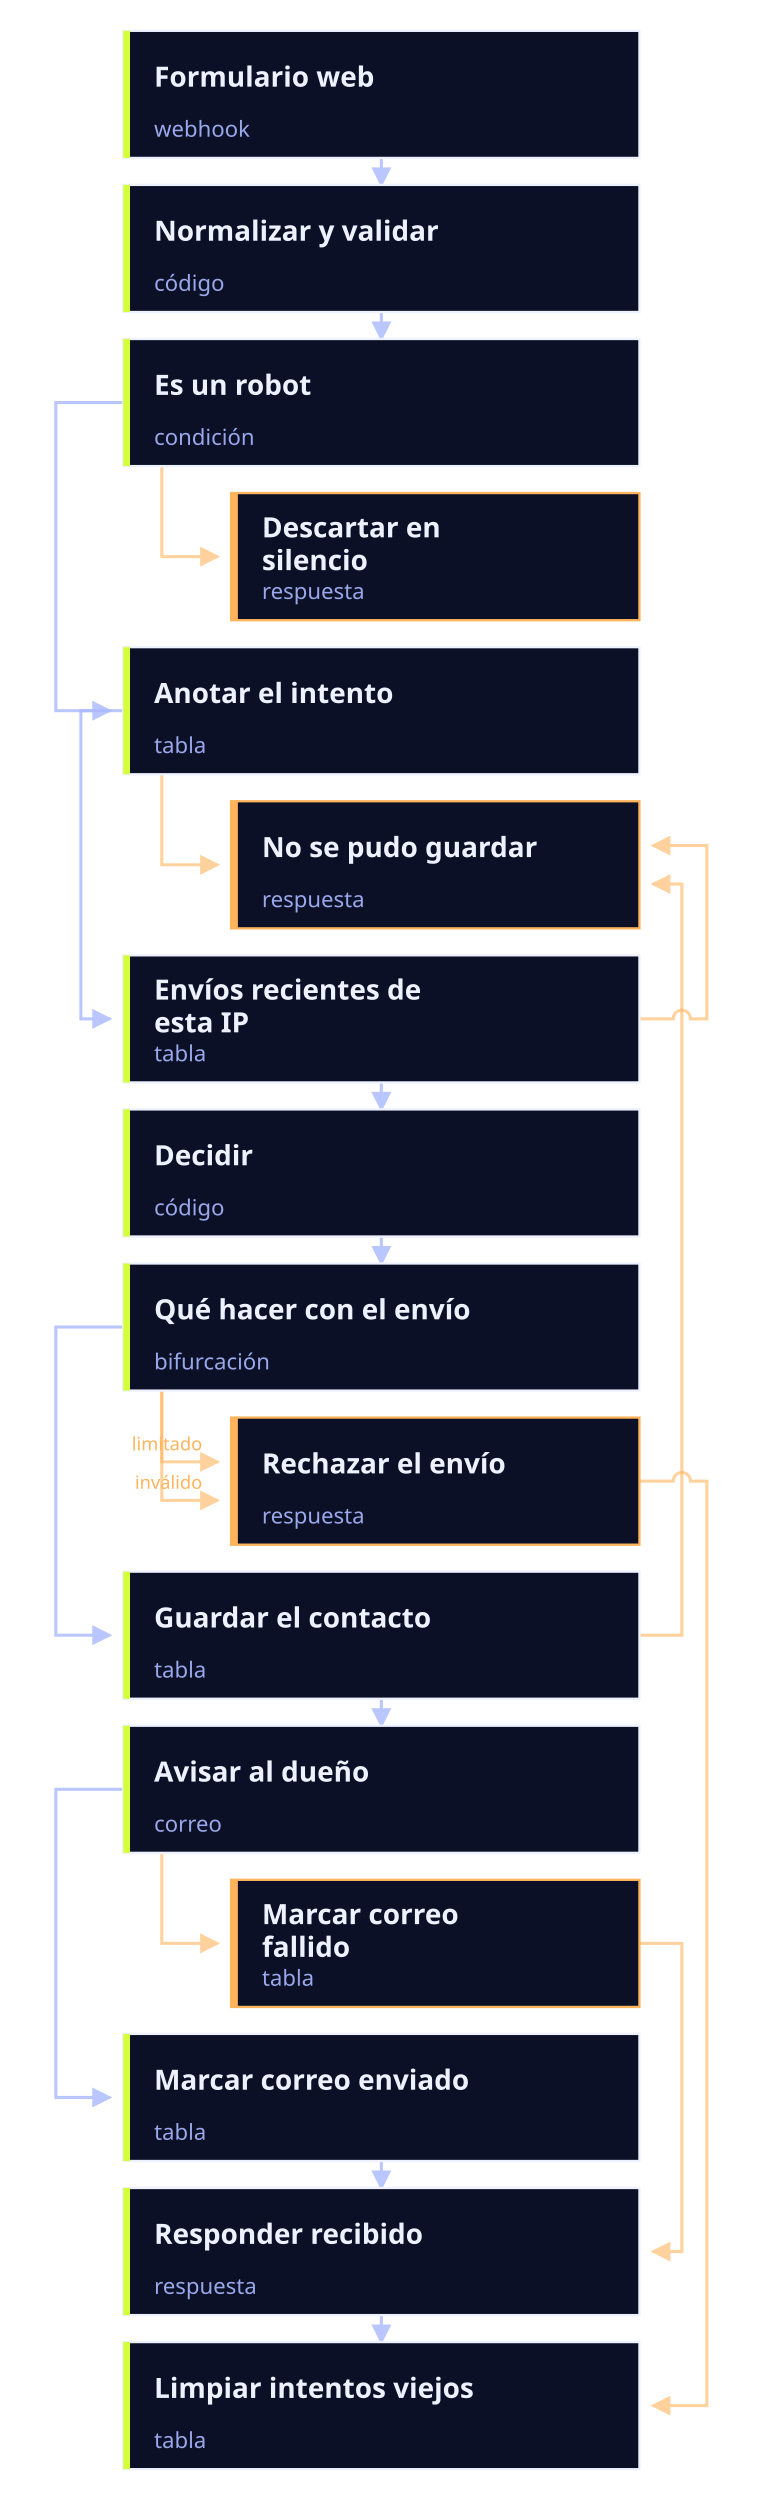
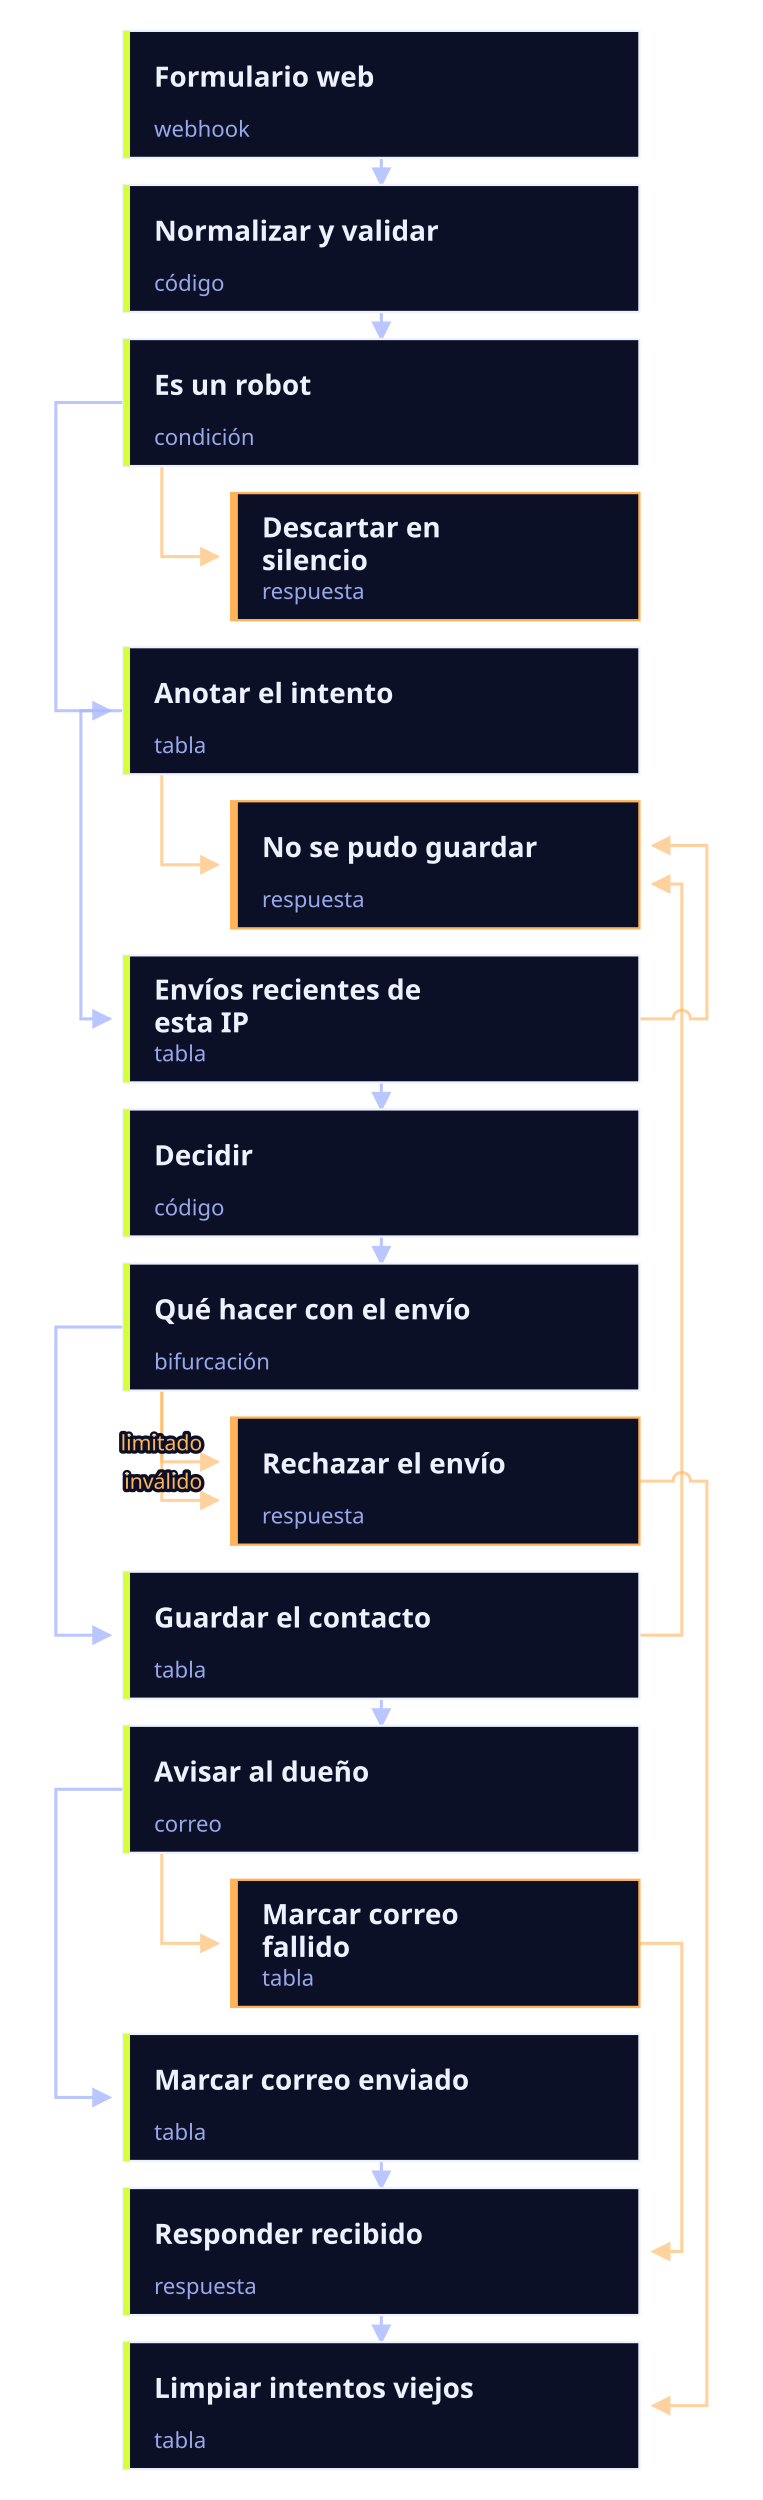
<svg xmlns="http://www.w3.org/2000/svg" viewBox="0 0 396 1298" width="396" height="1298" role="img" aria-label="Mapa del flujo phinodia-web-contacto, activo en nuestro n8n: 16 pasos y 20 conexiones, desde el formulario de la web hasta el aviso por correo, con las salidas de robot, de exceso de envíos y de error marcadas aparte.">
  <defs>
    <marker id="p1" viewBox="0 0 8 8" refX="7" refY="4" markerWidth="6.5" markerHeight="6.5" orient="auto">
      <path d="M0 0 L8 4 L0 8 z" fill="#a9b8ff" />
    </marker>
    <marker id="p2" viewBox="0 0 8 8" refX="7" refY="4" markerWidth="6.5" markerHeight="6.5" orient="auto">
      <path d="M0 0 L8 4 L0 8 z" fill="#ffb45c" />
    </marker>
  </defs>
  <path d="M198.0,82 L198.0,96" fill="none" stroke="#a9b8ff" stroke-width="1.6" opacity="0.8" marker-end="url(#p1)" />
  <path d="M198.0,162 L198.0,176" fill="none" stroke="#a9b8ff" stroke-width="1.6" opacity="0.8" marker-end="url(#p1)" />
  <path d="M84,242 L84,289.0 L113,289.0" fill="none" stroke="#ffb45c" stroke-width="1.6" opacity="0.6" marker-end="url(#p2)" />
  <path d="M64,209.0 L29,209.0 L29,369.0 L57,369.0" fill="none" stroke="#a9b8ff" stroke-width="1.6" opacity="0.8" marker-end="url(#p1)" />
  <path d="M64,369.0 L42,369.0 L42,529.0 L57,529.0" fill="none" stroke="#a9b8ff" stroke-width="1.6" opacity="0.8" marker-end="url(#p1)" />
  <path d="M84,402 L84,449.0 L113,449.0" fill="none" stroke="#ffb45c" stroke-width="1.6" opacity="0.6" marker-end="url(#p2)" />
  <path d="M198.0,562 L198.0,576" fill="none" stroke="#a9b8ff" stroke-width="1.6" opacity="0.8" marker-end="url(#p1)" />
  <path d="M332.0,529.0 L349.5,529.0 A4.5,4.5 0 0 1 358.5,529.0 L367.0,529.0 L367.0,439.0 L339.0,439.0" fill="none" stroke="#ffb45c" stroke-width="1.6" opacity="0.6" marker-end="url(#p2)" />
  <path d="M198.0,642 L198.0,656" fill="none" stroke="#a9b8ff" stroke-width="1.6" opacity="0.8" marker-end="url(#p1)" />
  <path d="M84,722 L84,759.0 L113,759.0" fill="none" stroke="#ffb45c" stroke-width="1.6" opacity="0.6" marker-end="url(#p2)" />
  <path d="M84,722 L84,779.0 L113,779.0" fill="none" stroke="#ffb45c" stroke-width="1.6" opacity="0.6" marker-end="url(#p2)" />
  <path d="M64,689.0 L29,689.0 L29,849.0 L57,849.0" fill="none" stroke="#a9b8ff" stroke-width="1.6" opacity="0.8" marker-end="url(#p1)" />
  <path d="M198.0,882 L198.0,896" fill="none" stroke="#a9b8ff" stroke-width="1.6" opacity="0.8" marker-end="url(#p1)" />
  <path d="M332,849.0 L354,849.0 L354,459.0 L339,459.0" fill="none" stroke="#ffb45c" stroke-width="1.6" opacity="0.6" marker-end="url(#p2)" />
  <path d="M64,929.0 L29,929.0 L29,1089.0 L57,1089.0" fill="none" stroke="#a9b8ff" stroke-width="1.6" opacity="0.8" marker-end="url(#p1)" />
  <path d="M84,962 L84,1009.0 L113,1009.0" fill="none" stroke="#ffb45c" stroke-width="1.6" opacity="0.6" marker-end="url(#p2)" />
  <path d="M198.0,1122 L198.0,1136" fill="none" stroke="#a9b8ff" stroke-width="1.6" opacity="0.8" marker-end="url(#p1)" />
  <path d="M332,1009.0 L354,1009.0 L354,1169.0 L339,1169.0" fill="none" stroke="#ffb45c" stroke-width="1.6" opacity="0.6" marker-end="url(#p2)" />
  <path d="M198.0,1202 L198.0,1216" fill="none" stroke="#a9b8ff" stroke-width="1.6" opacity="0.8" marker-end="url(#p1)" />
  <path d="M332.0,769.0 L349.5,769.0 A4.5,4.5 0 0 1 358.5,769.0 L367.0,769.0 L367.0,1249.0 L339.0,1249.0" fill="none" stroke="#ffb45c" stroke-width="1.6" opacity="0.6" marker-end="url(#p2)" />
-   <text x="105" y="753.0" text-anchor="end" font-family="Onest, system-ui, sans-serif" font-size="9.5" fill="#ffb45c">limitado</text>
-   <text x="105" y="773.0" text-anchor="end" font-family="Onest, system-ui, sans-serif" font-size="9.5" fill="#ffb45c">inválido</text>
+   <text x="105" y="753.0" text-anchor="end" font-family="Onest, system-ui, sans-serif" font-size="11" stroke="#0b1026" stroke-width="3.5" stroke-linejoin="round" paint-order="stroke" fill="#ffb45c">limitado</text>
+   <text x="105" y="773.0" text-anchor="end" font-family="Onest, system-ui, sans-serif" font-size="11" stroke="#0b1026" stroke-width="3.5" stroke-linejoin="round" paint-order="stroke" fill="#ffb45c">inválido</text>
  <rect x="64" y="16" width="268" height="66" fill="#0b1026" stroke="#eef1ff" stroke-width="1.2" />
  <rect x="64" y="16" width="3.5" height="66" fill="#d4ff3a" />
  <text x="80" y="45" font-family="Onest, system-ui, sans-serif" font-size="14.5" font-weight="600" fill="#eef1ff">Formulario web</text>
  <text x="80" y="71" font-family="Onest, system-ui, sans-serif" font-size="11.5" fill="#a9b8ff" opacity="0.9">webhook</text>
  <rect x="64" y="96" width="268" height="66" fill="#0b1026" stroke="#eef1ff" stroke-width="1.2" />
  <rect x="64" y="96" width="3.5" height="66" fill="#d4ff3a" />
  <text x="80" y="125" font-family="Onest, system-ui, sans-serif" font-size="14.5" font-weight="600" fill="#eef1ff">Normalizar y validar</text>
  <text x="80" y="151" font-family="Onest, system-ui, sans-serif" font-size="11.5" fill="#a9b8ff" opacity="0.9">código</text>
  <rect x="64" y="176" width="268" height="66" fill="#0b1026" stroke="#eef1ff" stroke-width="1.2" />
  <rect x="64" y="176" width="3.5" height="66" fill="#d4ff3a" />
  <text x="80" y="205" font-family="Onest, system-ui, sans-serif" font-size="14.5" font-weight="600" fill="#eef1ff">Es un robot</text>
  <text x="80" y="231" font-family="Onest, system-ui, sans-serif" font-size="11.5" fill="#a9b8ff" opacity="0.9">condición</text>
  <rect x="120" y="256" width="212" height="66" fill="#0b1026" stroke="#ffb45c" stroke-width="1.2" />
  <rect x="120" y="256" width="3.5" height="66" fill="#ffb45c" />
  <text x="136" y="279" font-family="Onest, system-ui, sans-serif" font-size="14.5" font-weight="600" fill="#eef1ff">Descartar en</text>
  <text x="136" y="296" font-family="Onest, system-ui, sans-serif" font-size="14.5" font-weight="600" fill="#eef1ff">silencio</text>
  <text x="136" y="311" font-family="Onest, system-ui, sans-serif" font-size="11.5" fill="#a9b8ff" opacity="0.9">respuesta</text>
  <rect x="64" y="336" width="268" height="66" fill="#0b1026" stroke="#eef1ff" stroke-width="1.2" />
  <rect x="64" y="336" width="3.5" height="66" fill="#d4ff3a" />
  <text x="80" y="365" font-family="Onest, system-ui, sans-serif" font-size="14.5" font-weight="600" fill="#eef1ff">Anotar el intento</text>
  <text x="80" y="391" font-family="Onest, system-ui, sans-serif" font-size="11.5" fill="#a9b8ff" opacity="0.9">tabla</text>
  <rect x="120" y="416" width="212" height="66" fill="#0b1026" stroke="#ffb45c" stroke-width="1.2" />
  <rect x="120" y="416" width="3.5" height="66" fill="#ffb45c" />
  <text x="136" y="445" font-family="Onest, system-ui, sans-serif" font-size="14.5" font-weight="600" fill="#eef1ff">No se pudo guardar</text>
  <text x="136" y="471" font-family="Onest, system-ui, sans-serif" font-size="11.5" fill="#a9b8ff" opacity="0.9">respuesta</text>
  <rect x="64" y="496" width="268" height="66" fill="#0b1026" stroke="#eef1ff" stroke-width="1.2" />
  <rect x="64" y="496" width="3.5" height="66" fill="#d4ff3a" />
  <text x="80" y="519" font-family="Onest, system-ui, sans-serif" font-size="14.5" font-weight="600" fill="#eef1ff">Envíos recientes de</text>
  <text x="80" y="536" font-family="Onest, system-ui, sans-serif" font-size="14.5" font-weight="600" fill="#eef1ff">esta IP</text>
  <text x="80" y="551" font-family="Onest, system-ui, sans-serif" font-size="11.5" fill="#a9b8ff" opacity="0.9">tabla</text>
  <rect x="64" y="576" width="268" height="66" fill="#0b1026" stroke="#eef1ff" stroke-width="1.2" />
  <rect x="64" y="576" width="3.5" height="66" fill="#d4ff3a" />
  <text x="80" y="605" font-family="Onest, system-ui, sans-serif" font-size="14.5" font-weight="600" fill="#eef1ff">Decidir</text>
  <text x="80" y="631" font-family="Onest, system-ui, sans-serif" font-size="11.5" fill="#a9b8ff" opacity="0.9">código</text>
  <rect x="64" y="656" width="268" height="66" fill="#0b1026" stroke="#eef1ff" stroke-width="1.2" />
  <rect x="64" y="656" width="3.5" height="66" fill="#d4ff3a" />
  <text x="80" y="685" font-family="Onest, system-ui, sans-serif" font-size="14.5" font-weight="600" fill="#eef1ff">Qué hacer con el envío</text>
  <text x="80" y="711" font-family="Onest, system-ui, sans-serif" font-size="11.5" fill="#a9b8ff" opacity="0.9">bifurcación</text>
  <rect x="120" y="736" width="212" height="66" fill="#0b1026" stroke="#ffb45c" stroke-width="1.2" />
  <rect x="120" y="736" width="3.5" height="66" fill="#ffb45c" />
  <text x="136" y="765" font-family="Onest, system-ui, sans-serif" font-size="14.5" font-weight="600" fill="#eef1ff">Rechazar el envío</text>
  <text x="136" y="791" font-family="Onest, system-ui, sans-serif" font-size="11.5" fill="#a9b8ff" opacity="0.9">respuesta</text>
  <rect x="64" y="816" width="268" height="66" fill="#0b1026" stroke="#eef1ff" stroke-width="1.2" />
  <rect x="64" y="816" width="3.5" height="66" fill="#d4ff3a" />
  <text x="80" y="845" font-family="Onest, system-ui, sans-serif" font-size="14.5" font-weight="600" fill="#eef1ff">Guardar el contacto</text>
  <text x="80" y="871" font-family="Onest, system-ui, sans-serif" font-size="11.5" fill="#a9b8ff" opacity="0.9">tabla</text>
  <rect x="64" y="896" width="268" height="66" fill="#0b1026" stroke="#eef1ff" stroke-width="1.2" />
  <rect x="64" y="896" width="3.5" height="66" fill="#d4ff3a" />
  <text x="80" y="925" font-family="Onest, system-ui, sans-serif" font-size="14.5" font-weight="600" fill="#eef1ff">Avisar al dueño</text>
  <text x="80" y="951" font-family="Onest, system-ui, sans-serif" font-size="11.5" fill="#a9b8ff" opacity="0.9">correo</text>
  <rect x="120" y="976" width="212" height="66" fill="#0b1026" stroke="#ffb45c" stroke-width="1.2" />
  <rect x="120" y="976" width="3.5" height="66" fill="#ffb45c" />
  <text x="136" y="999" font-family="Onest, system-ui, sans-serif" font-size="14.5" font-weight="600" fill="#eef1ff">Marcar correo</text>
  <text x="136" y="1016" font-family="Onest, system-ui, sans-serif" font-size="14.5" font-weight="600" fill="#eef1ff">fallido</text>
  <text x="136" y="1031" font-family="Onest, system-ui, sans-serif" font-size="11.5" fill="#a9b8ff" opacity="0.9">tabla</text>
  <rect x="64" y="1056" width="268" height="66" fill="#0b1026" stroke="#eef1ff" stroke-width="1.2" />
  <rect x="64" y="1056" width="3.5" height="66" fill="#d4ff3a" />
  <text x="80" y="1085" font-family="Onest, system-ui, sans-serif" font-size="14.5" font-weight="600" fill="#eef1ff">Marcar correo enviado</text>
  <text x="80" y="1111" font-family="Onest, system-ui, sans-serif" font-size="11.5" fill="#a9b8ff" opacity="0.9">tabla</text>
  <rect x="64" y="1136" width="268" height="66" fill="#0b1026" stroke="#eef1ff" stroke-width="1.2" />
  <rect x="64" y="1136" width="3.5" height="66" fill="#d4ff3a" />
  <text x="80" y="1165" font-family="Onest, system-ui, sans-serif" font-size="14.5" font-weight="600" fill="#eef1ff">Responder recibido</text>
  <text x="80" y="1191" font-family="Onest, system-ui, sans-serif" font-size="11.5" fill="#a9b8ff" opacity="0.9">respuesta</text>
  <rect x="64" y="1216" width="268" height="66" fill="#0b1026" stroke="#eef1ff" stroke-width="1.2" />
  <rect x="64" y="1216" width="3.5" height="66" fill="#d4ff3a" />
  <text x="80" y="1245" font-family="Onest, system-ui, sans-serif" font-size="14.5" font-weight="600" fill="#eef1ff">Limpiar intentos viejos</text>
  <text x="80" y="1271" font-family="Onest, system-ui, sans-serif" font-size="11.5" fill="#a9b8ff" opacity="0.9">tabla</text>
</svg>
